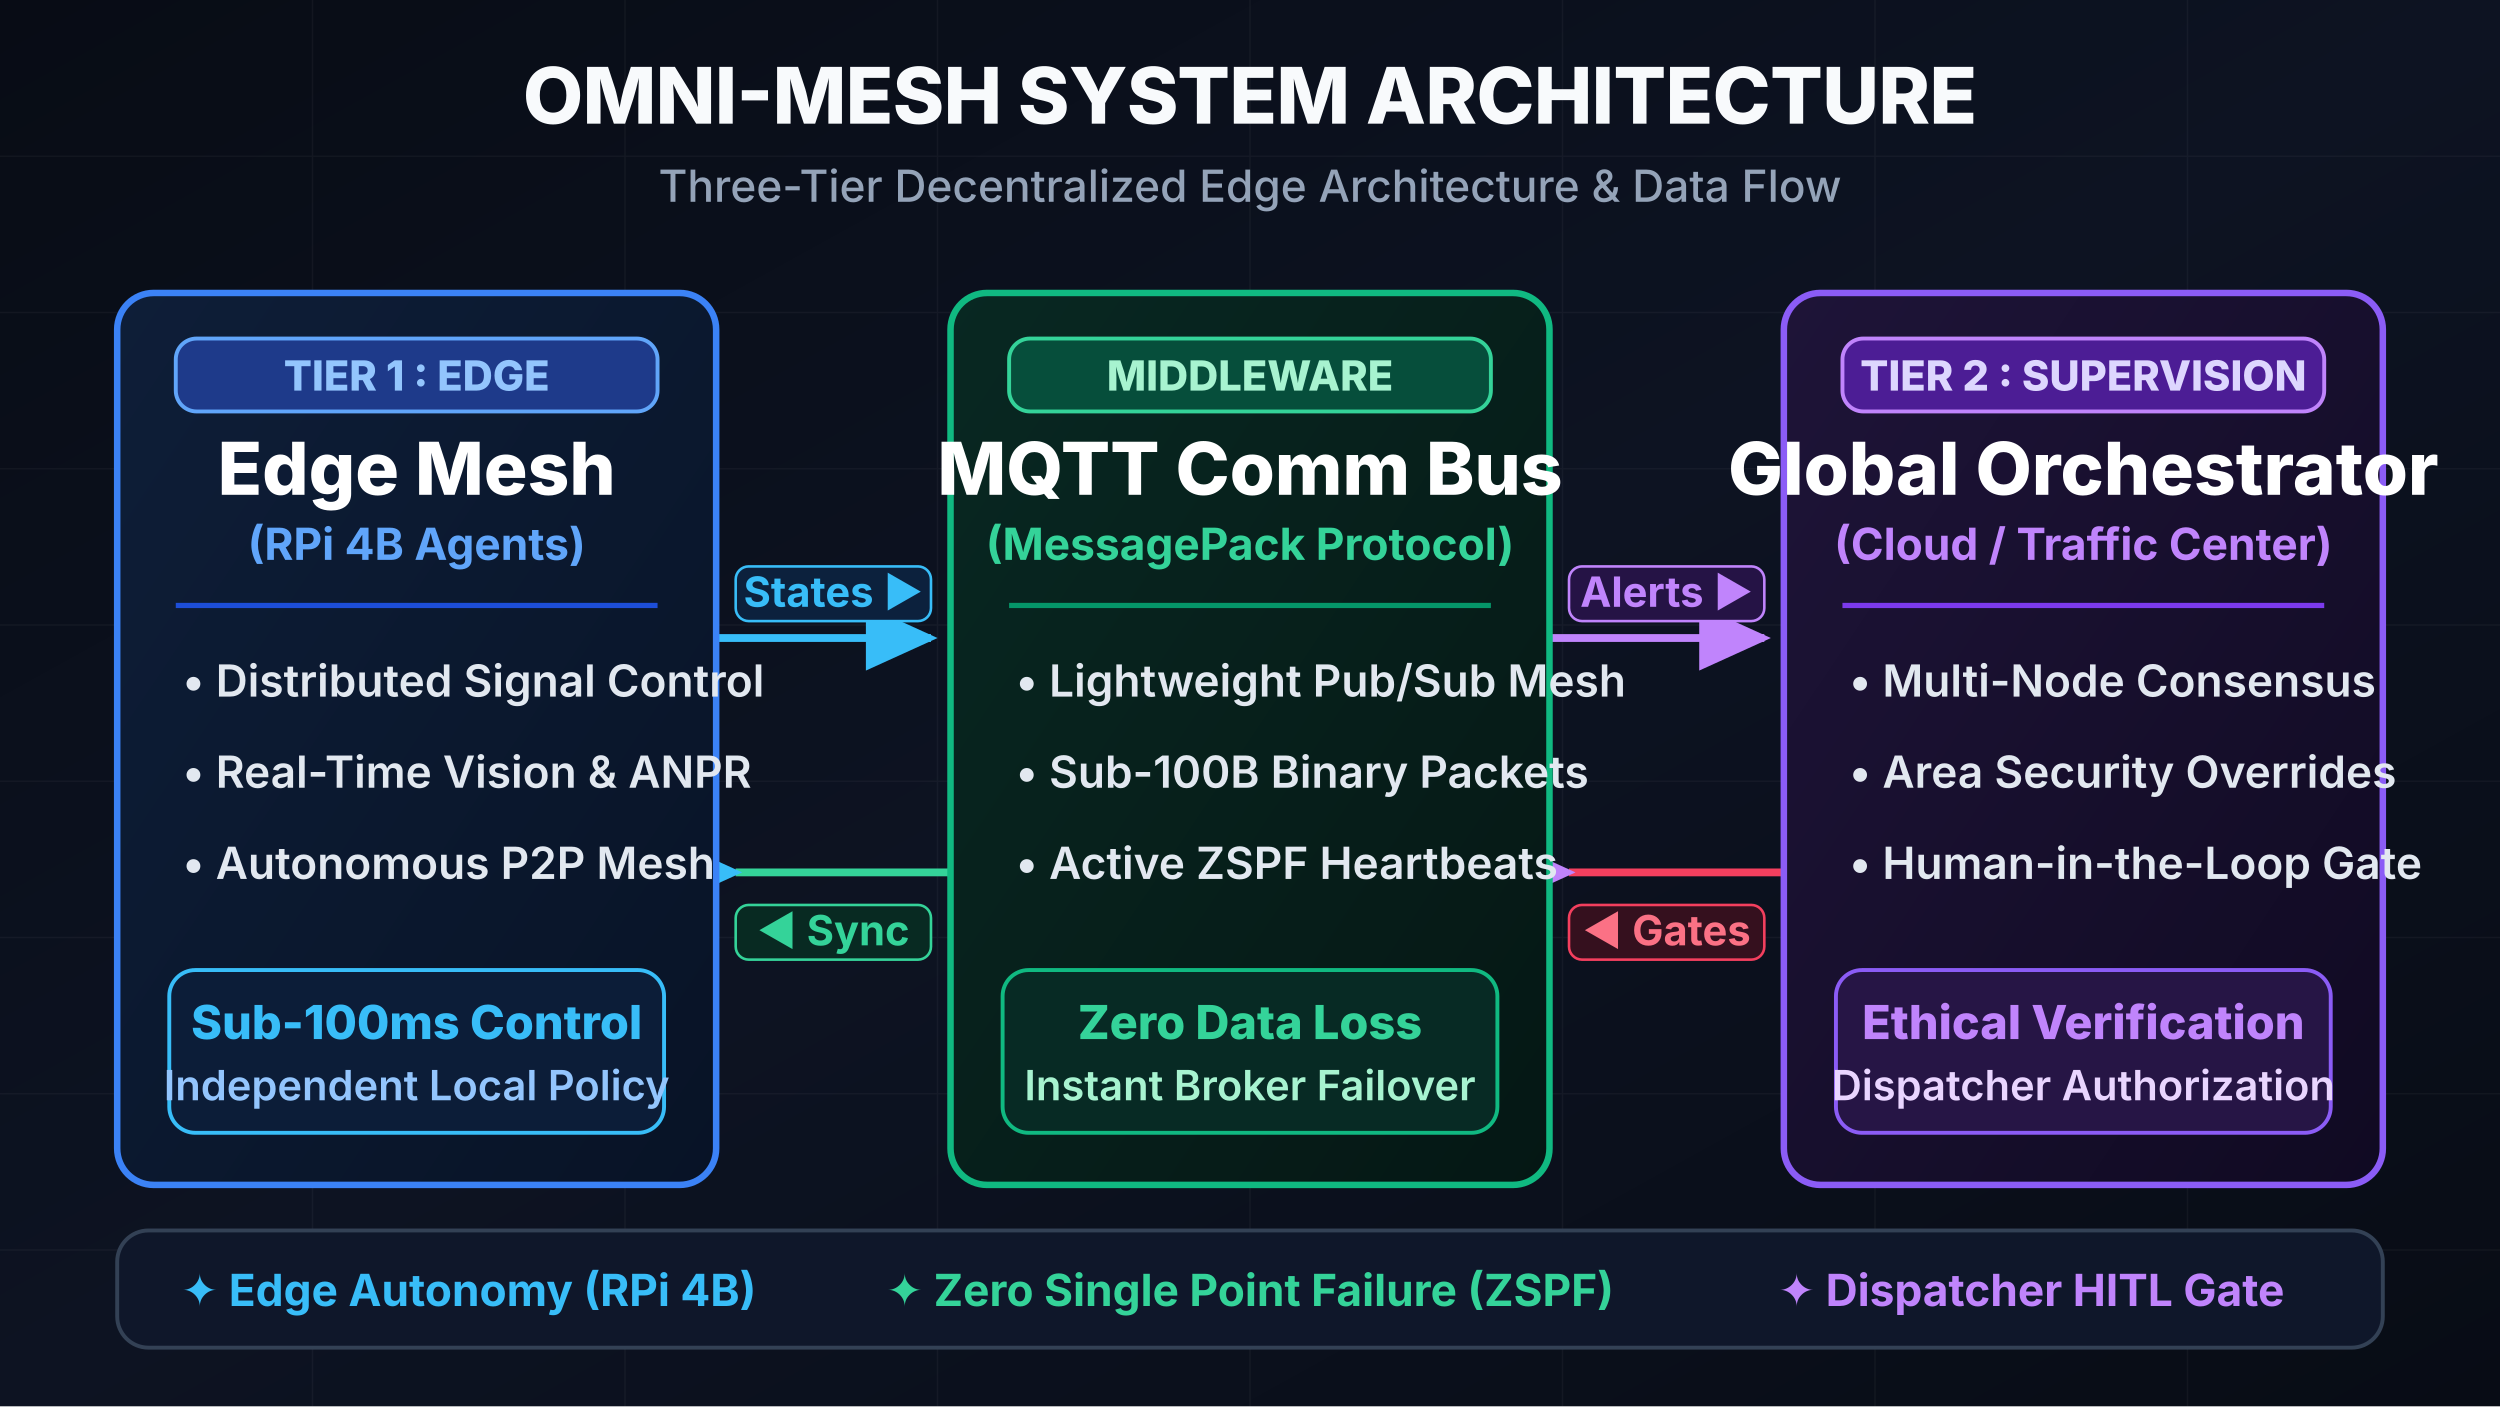
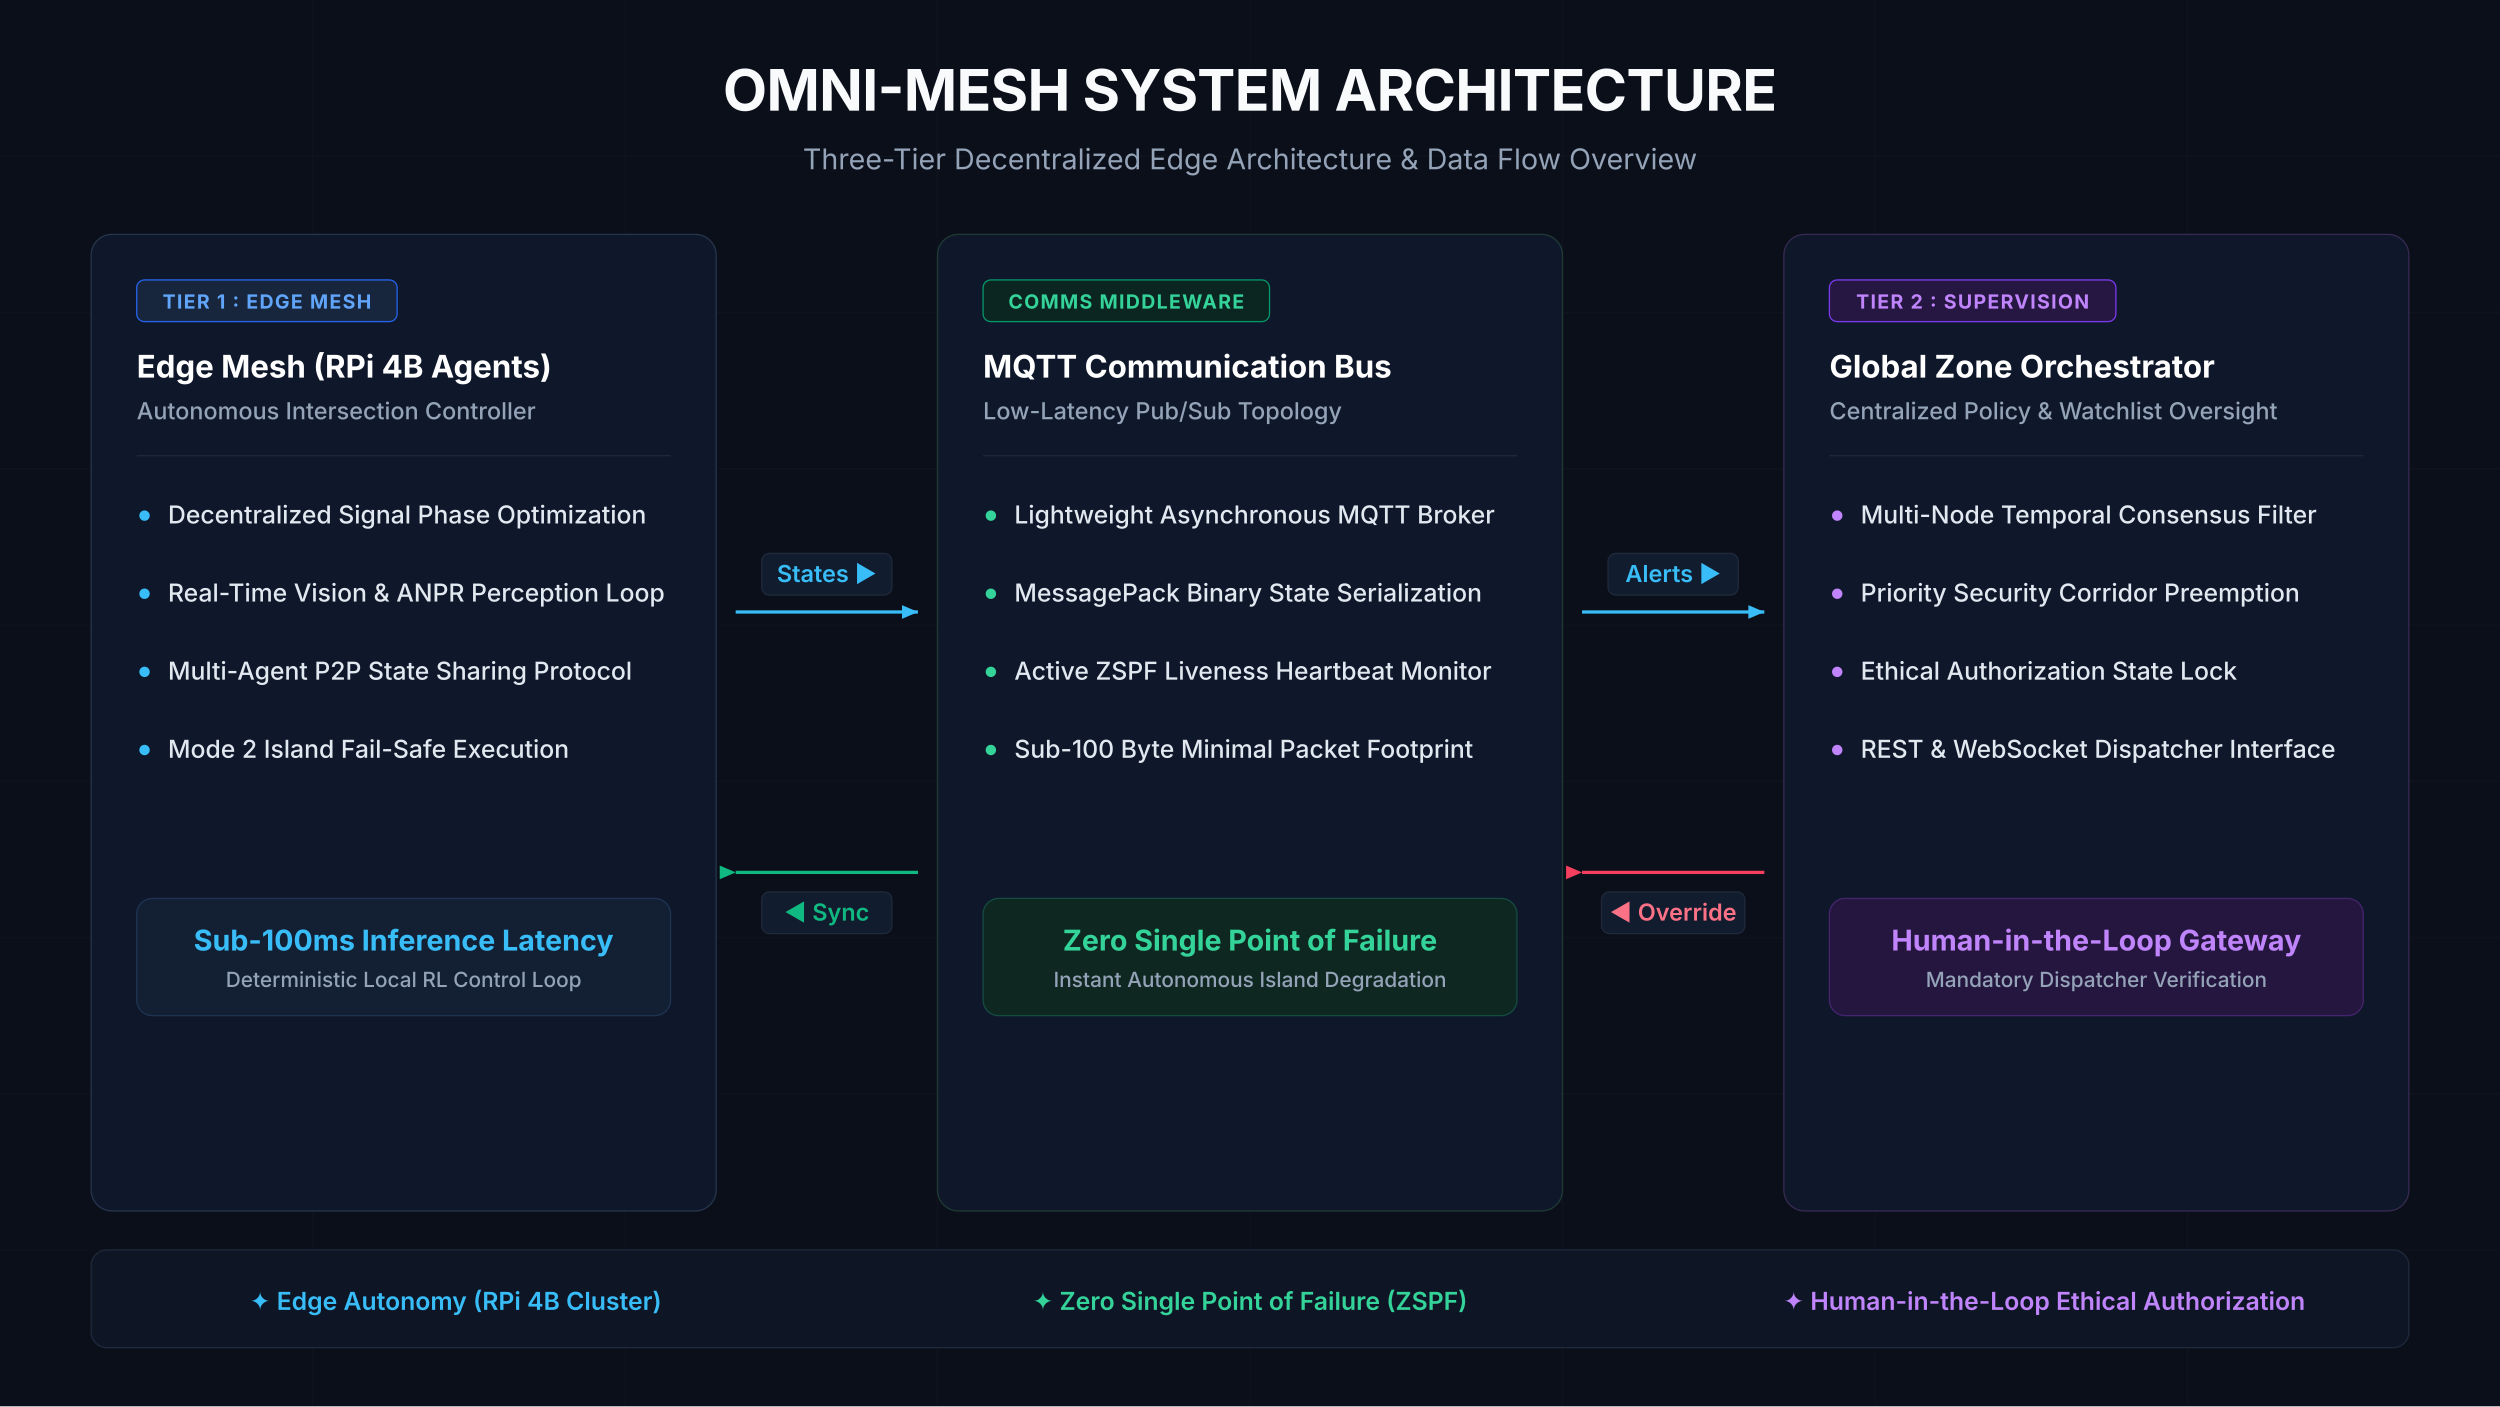
<svg xmlns="http://www.w3.org/2000/svg" viewBox="0 0 1920 1080" width="1920" height="1080">
-   <defs>
-     <linearGradient id="bg-grad" x1="0%" y1="0%" x2="100%" y2="100%">
-       <stop offset="0%" stop-color="#080C15" />
-       <stop offset="50%" stop-color="#0D1322" />
-       <stop offset="100%" stop-color="#080C15" />
-     </linearGradient>
-     <linearGradient id="grad-edge" x1="0%" y1="0%" x2="100%" y2="100%">
-       <stop offset="0%" stop-color="#0E1E38" />
-       <stop offset="100%" stop-color="#081326" />
-     </linearGradient>
-     <linearGradient id="grad-mqtt" x1="0%" y1="0%" x2="100%" y2="100%">
-       <stop offset="0%" stop-color="#082822" />
-       <stop offset="100%" stop-color="#051714" />
-     </linearGradient>
-     <linearGradient id="grad-orch" x1="0%" y1="0%" x2="100%" y2="100%">
-       <stop offset="0%" stop-color="#1E1438" />
-       <stop offset="100%" stop-color="#100A22" />
-     </linearGradient>
-     <filter id="glow-blue" x="-20%" y="-20%" width="140%" height="140%">
-       <feGaussianBlur stdDeviation="8" result="blur" />
-       <feComposite in="SourceGraphic" in2="blur" operator="over" />
-     </filter>
-     <filter id="glow-green" x="-20%" y="-20%" width="140%" height="140%">
-       <feGaussianBlur stdDeviation="8" result="blur" />
-       <feComposite in="SourceGraphic" in2="blur" operator="over" />
-     </filter>
-     <filter id="glow-purple" x="-20%" y="-20%" width="140%" height="140%">
-       <feGaussianBlur stdDeviation="8" result="blur" />
-       <feComposite in="SourceGraphic" in2="blur" operator="over" />
-     </filter>
-     <marker id="arrow-blue-right" viewBox="0 0 12 12" refX="10" refY="6" markerWidth="10" markerHeight="10" orient="auto">
-       <path d="M 0 1 L 11 6 L 0 11 z" fill="#38BDF8" />
-     </marker>
-     <marker id="arrow-blue-left" viewBox="0 0 12 12" refX="2" refY="6" markerWidth="10" markerHeight="10" orient="auto">
-       <path d="M 12 1 L 1 6 L 12 11 z" fill="#38BDF8" />
-     </marker>
-     <marker id="arrow-green-right" viewBox="0 0 12 12" refX="10" refY="6" markerWidth="10" markerHeight="10" orient="auto">
-       <path d="M 0 1 L 11 6 L 0 11 z" fill="#34D399" />
-     </marker>
-     <marker id="arrow-purple-right" viewBox="0 0 12 12" refX="10" refY="6" markerWidth="10" markerHeight="10" orient="auto">
-       <path d="M 0 1 L 11 6 L 0 11 z" fill="#C084FC" />
-     </marker>
-     <marker id="arrow-purple-left" viewBox="0 0 12 12" refX="2" refY="6" markerWidth="10" markerHeight="10" orient="auto">
-       <path d="M 12 1 L 1 6 L 12 11 z" fill="#C084FC" />
-     </marker>
-   </defs>
-   <rect width="1920" height="1080" fill="url(#bg-grad)" />
-   <g opacity="0.04" stroke="#FFFFFF" stroke-width="1">
+   <rect width="1920" height="1080" fill="#0B0F19" />
+   <g opacity="0.08" stroke="#334155" stroke-width="1">
    <line x1="0" y1="120" x2="1920" y2="120" />
    <line x1="0" y1="240" x2="1920" y2="240" />
    <line x1="0" y1="360" x2="1920" y2="360" />
    <line x1="0" y1="480" x2="1920" y2="480" />
    <line x1="0" y1="600" x2="1920" y2="600" />
    <line x1="0" y1="720" x2="1920" y2="720" />
    <line x1="0" y1="840" x2="1920" y2="840" />
    <line x1="0" y1="960" x2="1920" y2="960" />
    <line x1="240" y1="0" x2="240" y2="1080" />
    <line x1="480" y1="0" x2="480" y2="1080" />
    <line x1="720" y1="0" x2="720" y2="1080" />
    <line x1="960" y1="0" x2="960" y2="1080" />
    <line x1="1200" y1="0" x2="1200" y2="1080" />
    <line x1="1440" y1="0" x2="1440" y2="1080" />
    <line x1="1680" y1="0" x2="1680" y2="1080" />
  </g>
-   <g id="header-section">
-     <text x="960" y="95" text-anchor="middle" font-family="'Inter', -apple-system, sans-serif" font-size="60" font-weight="800" fill="#F8FAFC" letter-spacing="-0.5">
+   <defs>
+     <marker id="arrow-cyan" viewBox="0 0 10 10" refX="8" refY="5" markerWidth="7" markerHeight="7" orient="auto">
+       <path d="M 1 2 L 8 5 L 1 8 z" fill="#38BDF8" />
+     </marker>
+     <marker id="arrow-emerald" viewBox="0 0 10 10" refX="8" refY="5" markerWidth="7" markerHeight="7" orient="auto">
+       <path d="M 1 2 L 8 5 L 1 8 z" fill="#10B981" />
+     </marker>
+     <marker id="arrow-rose" viewBox="0 0 10 10" refX="8" refY="5" markerWidth="7" markerHeight="7" orient="auto">
+       <path d="M 1 2 L 8 5 L 1 8 z" fill="#F43F5E" />
+     </marker>
+     <marker id="arrow-cyan-rev" viewBox="0 0 10 10" refX="2" refY="5" markerWidth="7" markerHeight="7" orient="auto">
+       <path d="M 9 2 L 2 5 L 9 8 z" fill="#38BDF8" />
+     </marker>
+     <marker id="arrow-emerald-rev" viewBox="0 0 10 10" refX="2" refY="5" markerWidth="7" markerHeight="7" orient="auto">
+       <path d="M 9 2 L 2 5 L 9 8 z" fill="#10B981" />
+     </marker>
+     <marker id="arrow-rose-rev" viewBox="0 0 10 10" refX="2" refY="5" markerWidth="7" markerHeight="7" orient="auto">
+       <path d="M 9 2 L 2 5 L 9 8 z" fill="#F43F5E" />
+     </marker>
+   </defs>
+   <g id="slide-header">
+     <text x="960" y="85" text-anchor="middle" font-family="'Inter', -apple-system, sans-serif" font-size="44" font-weight="700" fill="#F8FAFC" letter-spacing="-0.5">
      OMNI-MESH SYSTEM ARCHITECTURE
    </text>
-     <text x="960" y="155" text-anchor="middle" font-family="'Inter', -apple-system, sans-serif" font-size="34" font-weight="500" fill="#94A3B8">
-       Three-Tier Decentralized Edge Architecture &amp; Data Flow
-     </text>
-   </g>
-   <g id="connector-edge-mqtt">
-     <path d="M 550 490 L 715 490" stroke="#38BDF8" stroke-width="6" marker-end="url(#arrow-blue-right)" />
-     <rect x="565" y="435" width="150" height="42" rx="10" fill="#0C213D" stroke="#38BDF8" stroke-width="2" />
-     <text x="640" y="466" text-anchor="middle" font-family="'Inter', sans-serif" font-size="32" font-weight="700" fill="#38BDF8">
+     <text x="960" y="130" text-anchor="middle" font-family="'Inter', -apple-system, sans-serif" font-size="22" font-weight="400" fill="#94A3B8">
+       Three-Tier Decentralized Edge Architecture &amp; Data Flow Overview
+     </text>
+   </g>
+   <g id="connector-edge-bus">
+     <path d="M 565 470 L 705 470" stroke="#38BDF8" stroke-width="2.5" marker-end="url(#arrow-cyan)" />
+     <rect x="585" y="425" width="100" height="32" rx="6" fill="#111C2E" stroke="#1E293B" stroke-width="1" />
+     <text x="635" y="447" text-anchor="middle" font-family="'Inter', sans-serif" font-size="18" font-weight="600" fill="#38BDF8">
      States ▶
    </text>
-     <path d="M 730 670 L 565 670" stroke="#34D399" stroke-width="6" marker-end="url(#arrow-blue-left)" />
-     <rect x="565" y="695" width="150" height="42" rx="10" fill="#082A22" stroke="#34D399" stroke-width="2" />
-     <text x="640" y="726" text-anchor="middle" font-family="'Inter', sans-serif" font-size="32" font-weight="700" fill="#34D399">
+     <path d="M 705 670 L 565 670" stroke="#10B981" stroke-width="2.5" marker-end="url(#arrow-emerald-rev)" />
+     <rect x="585" y="685" width="100" height="32" rx="6" fill="#111C2E" stroke="#1E293B" stroke-width="1" />
+     <text x="635" y="707" text-anchor="middle" font-family="'Inter', sans-serif" font-size="18" font-weight="600" fill="#10B981">
      ◀ Sync
    </text>
  </g>
-   <g id="connector-mqtt-orch">
-     <path d="M 1190 490 L 1355 490" stroke="#C084FC" stroke-width="6" marker-end="url(#arrow-purple-right)" />
-     <rect x="1205" y="435" width="150" height="42" rx="10" fill="#251345" stroke="#C084FC" stroke-width="2" />
-     <text x="1280" y="466" text-anchor="middle" font-family="'Inter', sans-serif" font-size="32" font-weight="700" fill="#C084FC">
+   <g id="connector-bus-orch">
+     <path d="M 1215 470 L 1355 470" stroke="#38BDF8" stroke-width="2.5" marker-end="url(#arrow-cyan)" />
+     <rect x="1235" y="425" width="100" height="32" rx="6" fill="#111C2E" stroke="#1E293B" stroke-width="1" />
+     <text x="1285" y="447" text-anchor="middle" font-family="'Inter', sans-serif" font-size="18" font-weight="600" fill="#38BDF8">
      Alerts ▶
    </text>
-     <path d="M 1370 670 L 1205 670" stroke="#F43F5E" stroke-width="6" marker-end="url(#arrow-purple-left)" />
-     <rect x="1205" y="695" width="150" height="42" rx="10" fill="#35101E" stroke="#F43F5E" stroke-width="2" />
-     <text x="1280" y="726" text-anchor="middle" font-family="'Inter', sans-serif" font-size="32" font-weight="700" fill="#FB7185">
-       ◀ Gates
-     </text>
-   </g>
-   <g id="block-edge-mesh">
-     <rect x="90" y="225" width="460" height="685" rx="28" fill="url(#grad-edge)" stroke="#3B82F6" stroke-width="5" />
-     <rect x="135" y="260" width="370" height="56" rx="16" fill="#1E3A8A" stroke="#60A5FA" stroke-width="3" />
-     <text x="320" y="300" text-anchor="middle" font-family="'Inter', sans-serif" font-size="32" font-weight="800" fill="#93C5FD">
-       TIER 1 : EDGE
-     </text>
-     <text x="320" y="380" text-anchor="middle" font-family="'Inter', sans-serif" font-size="56" font-weight="800" fill="#FFFFFF">
-       Edge Mesh
-     </text>
-     <text x="320" y="430" text-anchor="middle" font-family="'Inter', sans-serif" font-size="34" font-weight="700" fill="#60A5FA">
-       (RPi 4B Agents)
-     </text>
-     <line x1="135" y1="465" x2="505" y2="465" stroke="#1D4ED8" stroke-width="4" />
-     <text x="140" y="535" font-family="'Inter', sans-serif" font-size="34" font-weight="600" fill="#E2E8F0">
-       • Distributed Signal Control
-     </text>
-     <text x="140" y="605" font-family="'Inter', sans-serif" font-size="34" font-weight="600" fill="#E2E8F0">
-       • Real-Time Vision &amp; ANPR
-     </text>
-     <text x="140" y="675" font-family="'Inter', sans-serif" font-size="34" font-weight="600" fill="#E2E8F0">
-       • Autonomous P2P Mesh
-     </text>
-     <rect x="130" y="745" width="380" height="125" rx="20" fill="#0C1D38" stroke="#38BDF8" stroke-width="3" />
-     <text x="320" y="798" text-anchor="middle" font-family="'Inter', sans-serif" font-size="36" font-weight="800" fill="#38BDF8">
-       Sub-100ms Control
-     </text>
-     <text x="320" y="845" text-anchor="middle" font-family="'Inter', sans-serif" font-size="32" font-weight="600" fill="#93C5FD">
-       Independent Local Policy
-     </text>
-   </g>
-   <g id="block-mqtt-bus">
-     <rect x="730" y="225" width="460" height="685" rx="28" fill="url(#grad-mqtt)" stroke="#10B981" stroke-width="5" />
-     <rect x="775" y="260" width="370" height="56" rx="16" fill="#064E3B" stroke="#34D399" stroke-width="3" />
-     <text x="960" y="300" text-anchor="middle" font-family="'Inter', sans-serif" font-size="32" font-weight="800" fill="#A7F3D0">
-       MIDDLEWARE
-     </text>
-     <text x="960" y="380" text-anchor="middle" font-family="'Inter', sans-serif" font-size="56" font-weight="800" fill="#FFFFFF">
-       MQTT Comm Bus
-     </text>
-     <text x="960" y="430" text-anchor="middle" font-family="'Inter', sans-serif" font-size="34" font-weight="700" fill="#34D399">
-       (MessagePack Protocol)
-     </text>
-     <line x1="775" y1="465" x2="1145" y2="465" stroke="#059669" stroke-width="4" />
-     <text x="780" y="535" font-family="'Inter', sans-serif" font-size="34" font-weight="600" fill="#E2E8F0">
-       • Lightweight Pub/Sub Mesh
-     </text>
-     <text x="780" y="605" font-family="'Inter', sans-serif" font-size="34" font-weight="600" fill="#E2E8F0">
-       • Sub-100B Binary Packets
-     </text>
-     <text x="780" y="675" font-family="'Inter', sans-serif" font-size="34" font-weight="600" fill="#E2E8F0">
-       • Active ZSPF Heartbeats
-     </text>
-     <rect x="770" y="745" width="380" height="125" rx="20" fill="#072A24" stroke="#10B981" stroke-width="3" />
-     <text x="960" y="798" text-anchor="middle" font-family="'Inter', sans-serif" font-size="36" font-weight="800" fill="#34D399">
-       Zero Data Loss
-     </text>
-     <text x="960" y="845" text-anchor="middle" font-family="'Inter', sans-serif" font-size="32" font-weight="600" fill="#A7F3D0">
-       Instant Broker Failover
-     </text>
-   </g>
-   <g id="block-global-orchestrator">
-     <rect x="1370" y="225" width="460" height="685" rx="28" fill="url(#grad-orch)" stroke="#8B5CF6" stroke-width="5" />
-     <rect x="1415" y="260" width="370" height="56" rx="16" fill="#4C1D95" stroke="#C084FC" stroke-width="3" />
-     <text x="1600" y="300" text-anchor="middle" font-family="'Inter', sans-serif" font-size="32" font-weight="800" fill="#DDD6FE">
+     <path d="M 1355 670 L 1215 670" stroke="#F43F5E" stroke-width="2.5" marker-end="url(#arrow-rose-rev)" />
+     <rect x="1230" y="685" width="110" height="32" rx="6" fill="#111C2E" stroke="#1E293B" stroke-width="1" />
+     <text x="1285" y="707" text-anchor="middle" font-family="'Inter', sans-serif" font-size="18" font-weight="600" fill="#FB7185">
+       ◀ Override
+     </text>
+   </g>
+   <g id="card-edge-mesh">
+     <rect x="70" y="180" width="480" height="750" rx="16" fill="#0F172A" stroke="#25354C" stroke-width="1" />
+     <rect x="105" y="215" width="200" height="32" rx="6" fill="#17253D" stroke="#2563EB" stroke-width="1" />
+     <text x="205" y="237" text-anchor="middle" font-family="'Inter', sans-serif" font-size="15" font-weight="700" fill="#60A5FA" letter-spacing="1">
+       TIER 1 : EDGE MESH
+     </text>
+     <text x="105" y="290" font-family="'Inter', sans-serif" font-size="24" font-weight="700" fill="#FFFFFF">
+       Edge Mesh (RPi 4B Agents)
+     </text>
+     <text x="105" y="322" font-family="'Inter', sans-serif" font-size="18" font-weight="500" fill="#94A3B8">
+       Autonomous Intersection Controller
+     </text>
+     <line x1="105" y1="350" x2="515" y2="350" stroke="#1E293B" stroke-width="1" />
+     <g transform="translate(105, 390)">
+       <circle cx="6" cy="6" r="4" fill="#38BDF8" />
+       <text x="24" y="12" font-family="'Inter', sans-serif" font-size="19" font-weight="500" fill="#E2E8F0">
+         Decentralized Signal Phase Optimization
+       </text>
+       <circle cx="6" cy="66" r="4" fill="#38BDF8" />
+       <text x="24" y="72" font-family="'Inter', sans-serif" font-size="19" font-weight="500" fill="#E2E8F0">
+         Real-Time Vision &amp; ANPR Perception Loop
+       </text>
+       <circle cx="6" cy="126" r="4" fill="#38BDF8" />
+       <text x="24" y="132" font-family="'Inter', sans-serif" font-size="19" font-weight="500" fill="#E2E8F0">
+         Multi-Agent P2P State Sharing Protocol
+       </text>
+       <circle cx="6" cy="186" r="4" fill="#38BDF8" />
+       <text x="24" y="192" font-family="'Inter', sans-serif" font-size="19" font-weight="500" fill="#E2E8F0">
+         Mode 2 Island Fail-Safe Execution
+       </text>
+     </g>
+     <rect x="105" y="690" width="410" height="90" rx="12" fill="#132034" stroke="#1E3352" stroke-width="1" />
+     <text x="310" y="730" text-anchor="middle" font-family="'Inter', sans-serif" font-size="22" font-weight="700" fill="#38BDF8">
+       Sub-100ms Inference Latency
+     </text>
+     <text x="310" y="758" text-anchor="middle" font-family="'Inter', sans-serif" font-size="16" font-weight="500" fill="#94A3B8">
+       Deterministic Local RL Control Loop
+     </text>
+   </g>
+   <g id="card-mqtt-bus">
+     <rect x="720" y="180" width="480" height="750" rx="16" fill="#0F172A" stroke="#1F3A34" stroke-width="1" />
+     <rect x="755" y="215" width="220" height="32" rx="6" fill="#0B2620" stroke="#059669" stroke-width="1" />
+     <text x="865" y="237" text-anchor="middle" font-family="'Inter', sans-serif" font-size="15" font-weight="700" fill="#34D399" letter-spacing="1">
+       COMMS MIDDLEWARE
+     </text>
+     <text x="755" y="290" font-family="'Inter', sans-serif" font-size="24" font-weight="700" fill="#FFFFFF">
+       MQTT Communication Bus
+     </text>
+     <text x="755" y="322" font-family="'Inter', sans-serif" font-size="18" font-weight="500" fill="#94A3B8">
+       Low-Latency Pub/Sub Topology
+     </text>
+     <line x1="755" y1="350" x2="1165" y2="350" stroke="#1E293B" stroke-width="1" />
+     <g transform="translate(755, 390)">
+       <circle cx="6" cy="6" r="4" fill="#34D399" />
+       <text x="24" y="12" font-family="'Inter', sans-serif" font-size="19" font-weight="500" fill="#E2E8F0">
+         Lightweight Asynchronous MQTT Broker
+       </text>
+       <circle cx="6" cy="66" r="4" fill="#34D399" />
+       <text x="24" y="72" font-family="'Inter', sans-serif" font-size="19" font-weight="500" fill="#E2E8F0">
+         MessagePack Binary State Serialization
+       </text>
+       <circle cx="6" cy="126" r="4" fill="#34D399" />
+       <text x="24" y="132" font-family="'Inter', sans-serif" font-size="19" font-weight="500" fill="#E2E8F0">
+         Active ZSPF Liveness Heartbeat Monitor
+       </text>
+       <circle cx="6" cy="186" r="4" fill="#34D399" />
+       <text x="24" y="192" font-family="'Inter', sans-serif" font-size="19" font-weight="500" fill="#E2E8F0">
+         Sub-100 Byte Minimal Packet Footprint
+       </text>
+     </g>
+     <rect x="755" y="690" width="410" height="90" rx="12" fill="#0E2721" stroke="#144C3F" stroke-width="1" />
+     <text x="960" y="730" text-anchor="middle" font-family="'Inter', sans-serif" font-size="22" font-weight="700" fill="#34D399">
+       Zero Single Point of Failure
+     </text>
+     <text x="960" y="758" text-anchor="middle" font-family="'Inter', sans-serif" font-size="16" font-weight="500" fill="#94A3B8">
+       Instant Autonomous Island Degradation
+     </text>
+   </g>
+   <g id="card-global-orchestrator">
+     <rect x="1370" y="180" width="480" height="750" rx="16" fill="#0F172A" stroke="#362952" stroke-width="1" />
+     <rect x="1405" y="215" width="220" height="32" rx="6" fill="#251642" stroke="#7C3AED" stroke-width="1" />
+     <text x="1515" y="237" text-anchor="middle" font-family="'Inter', sans-serif" font-size="15" font-weight="700" fill="#C084FC" letter-spacing="1">
      TIER 2 : SUPERVISION
    </text>
-     <text x="1600" y="380" text-anchor="middle" font-family="'Inter', sans-serif" font-size="56" font-weight="800" fill="#FFFFFF">
-       Global Orchestrator
-     </text>
-     <text x="1600" y="430" text-anchor="middle" font-family="'Inter', sans-serif" font-size="34" font-weight="700" fill="#C084FC">
-       (Cloud / Traffic Center)
-     </text>
-     <line x1="1415" y1="465" x2="1785" y2="465" stroke="#7C3AED" stroke-width="4" />
-     <text x="1420" y="535" font-family="'Inter', sans-serif" font-size="34" font-weight="600" fill="#E2E8F0">
-       • Multi-Node Consensus
-     </text>
-     <text x="1420" y="605" font-family="'Inter', sans-serif" font-size="34" font-weight="600" fill="#E2E8F0">
-       • Area Security Overrides
-     </text>
-     <text x="1420" y="675" font-family="'Inter', sans-serif" font-size="34" font-weight="600" fill="#E2E8F0">
-       • Human-in-the-Loop Gate
-     </text>
-     <rect x="1410" y="745" width="380" height="125" rx="20" fill="#261545" stroke="#8B5CF6" stroke-width="3" />
-     <text x="1600" y="798" text-anchor="middle" font-family="'Inter', sans-serif" font-size="36" font-weight="800" fill="#C084FC">
-       Ethical Verification
-     </text>
-     <text x="1600" y="845" text-anchor="middle" font-family="'Inter', sans-serif" font-size="32" font-weight="600" fill="#E9D5FF">
-       Dispatcher Authorization
-     </text>
-   </g>
-   <g id="bottom-summary-bar">
-     <rect x="90" y="945" width="1740" height="90" rx="24" fill="#0F172A" stroke="#334155" stroke-width="3" />
-     <text x="360" y="1003" text-anchor="middle" font-family="'Inter', sans-serif" font-size="34" font-weight="700" fill="#38BDF8">
-       ✦ Edge Autonomy (RPi 4B)
-     </text>
-     <text x="960" y="1003" text-anchor="middle" font-family="'Inter', sans-serif" font-size="34" font-weight="700" fill="#34D399">
-       ✦ Zero Single Point Failure (ZSPF)
-     </text>
-     <text x="1560" y="1003" text-anchor="middle" font-family="'Inter', sans-serif" font-size="34" font-weight="700" fill="#C084FC">
-       ✦ Dispatcher HITL Gate
+     <text x="1405" y="290" font-family="'Inter', sans-serif" font-size="24" font-weight="700" fill="#FFFFFF">
+       Global Zone Orchestrator
+     </text>
+     <text x="1405" y="322" font-family="'Inter', sans-serif" font-size="18" font-weight="500" fill="#94A3B8">
+       Centralized Policy &amp; Watchlist Oversight
+     </text>
+     <line x1="1405" y1="350" x2="1815" y2="350" stroke="#1E293B" stroke-width="1" />
+     <g transform="translate(1405, 390)">
+       <circle cx="6" cy="6" r="4" fill="#C084FC" />
+       <text x="24" y="12" font-family="'Inter', sans-serif" font-size="19" font-weight="500" fill="#E2E8F0">
+         Multi-Node Temporal Consensus Filter
+       </text>
+       <circle cx="6" cy="66" r="4" fill="#C084FC" />
+       <text x="24" y="72" font-family="'Inter', sans-serif" font-size="19" font-weight="500" fill="#E2E8F0">
+         Priority Security Corridor Preemption
+       </text>
+       <circle cx="6" cy="126" r="4" fill="#C084FC" />
+       <text x="24" y="132" font-family="'Inter', sans-serif" font-size="19" font-weight="500" fill="#E2E8F0">
+         Ethical Authorization State Lock
+       </text>
+       <circle cx="6" cy="186" r="4" fill="#C084FC" />
+       <text x="24" y="192" font-family="'Inter', sans-serif" font-size="19" font-weight="500" fill="#E2E8F0">
+         REST &amp; WebSocket Dispatcher Interface
+       </text>
+     </g>
+     <rect x="1405" y="690" width="410" height="90" rx="12" fill="#24163E" stroke="#44256E" stroke-width="1" />
+     <text x="1610" y="730" text-anchor="middle" font-family="'Inter', sans-serif" font-size="22" font-weight="700" fill="#C084FC">
+       Human-in-the-Loop Gateway
+     </text>
+     <text x="1610" y="758" text-anchor="middle" font-family="'Inter', sans-serif" font-size="16" font-weight="500" fill="#94A3B8">
+       Mandatory Dispatcher Verification
+     </text>
+   </g>
+   <g id="bottom-bar">
+     <rect x="70" y="960" width="1780" height="75" rx="12" fill="#0E1626" stroke="#1E293B" stroke-width="1" />
+     <text x="350" y="1006" text-anchor="middle" font-family="'Inter', sans-serif" font-size="19" font-weight="600" fill="#38BDF8">
+       ✦ Edge Autonomy (RPi 4B Cluster)
+     </text>
+     <text x="960" y="1006" text-anchor="middle" font-family="'Inter', sans-serif" font-size="19" font-weight="600" fill="#34D399">
+       ✦ Zero Single Point of Failure (ZSPF)
+     </text>
+     <text x="1570" y="1006" text-anchor="middle" font-family="'Inter', sans-serif" font-size="19" font-weight="600" fill="#C084FC">
+       ✦ Human-in-the-Loop Ethical Authorization
    </text>
  </g>
</svg>
